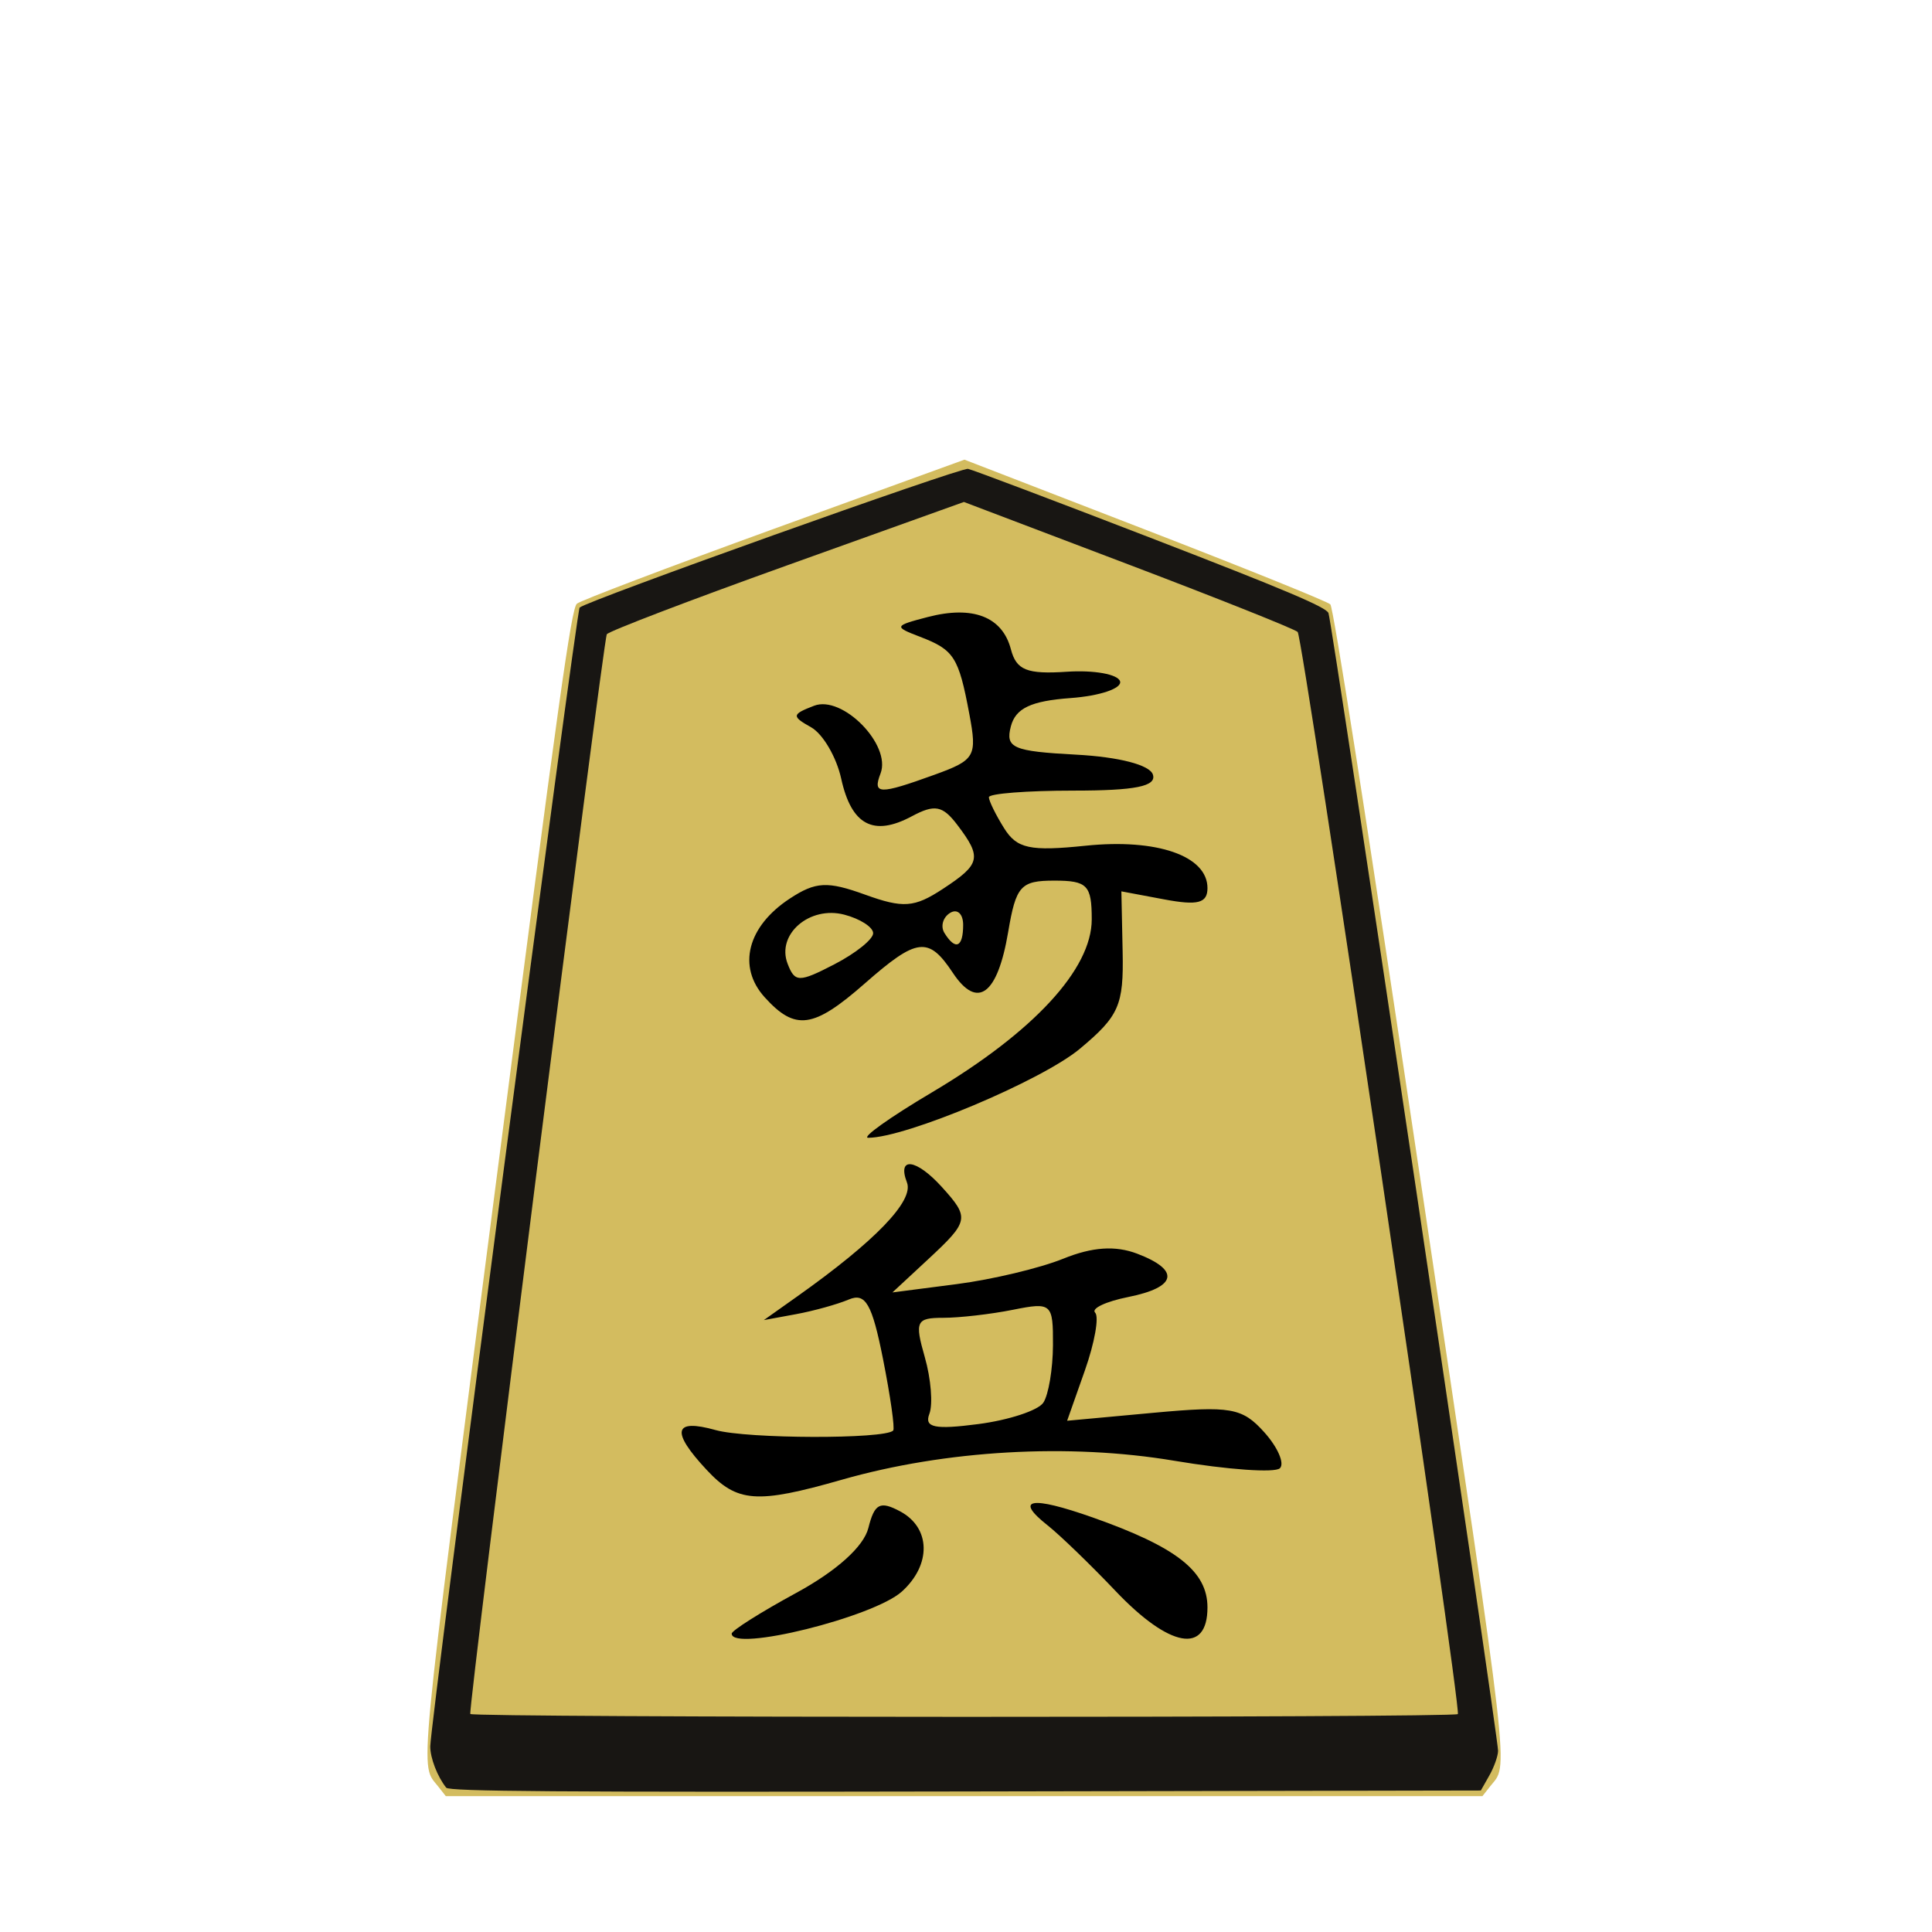
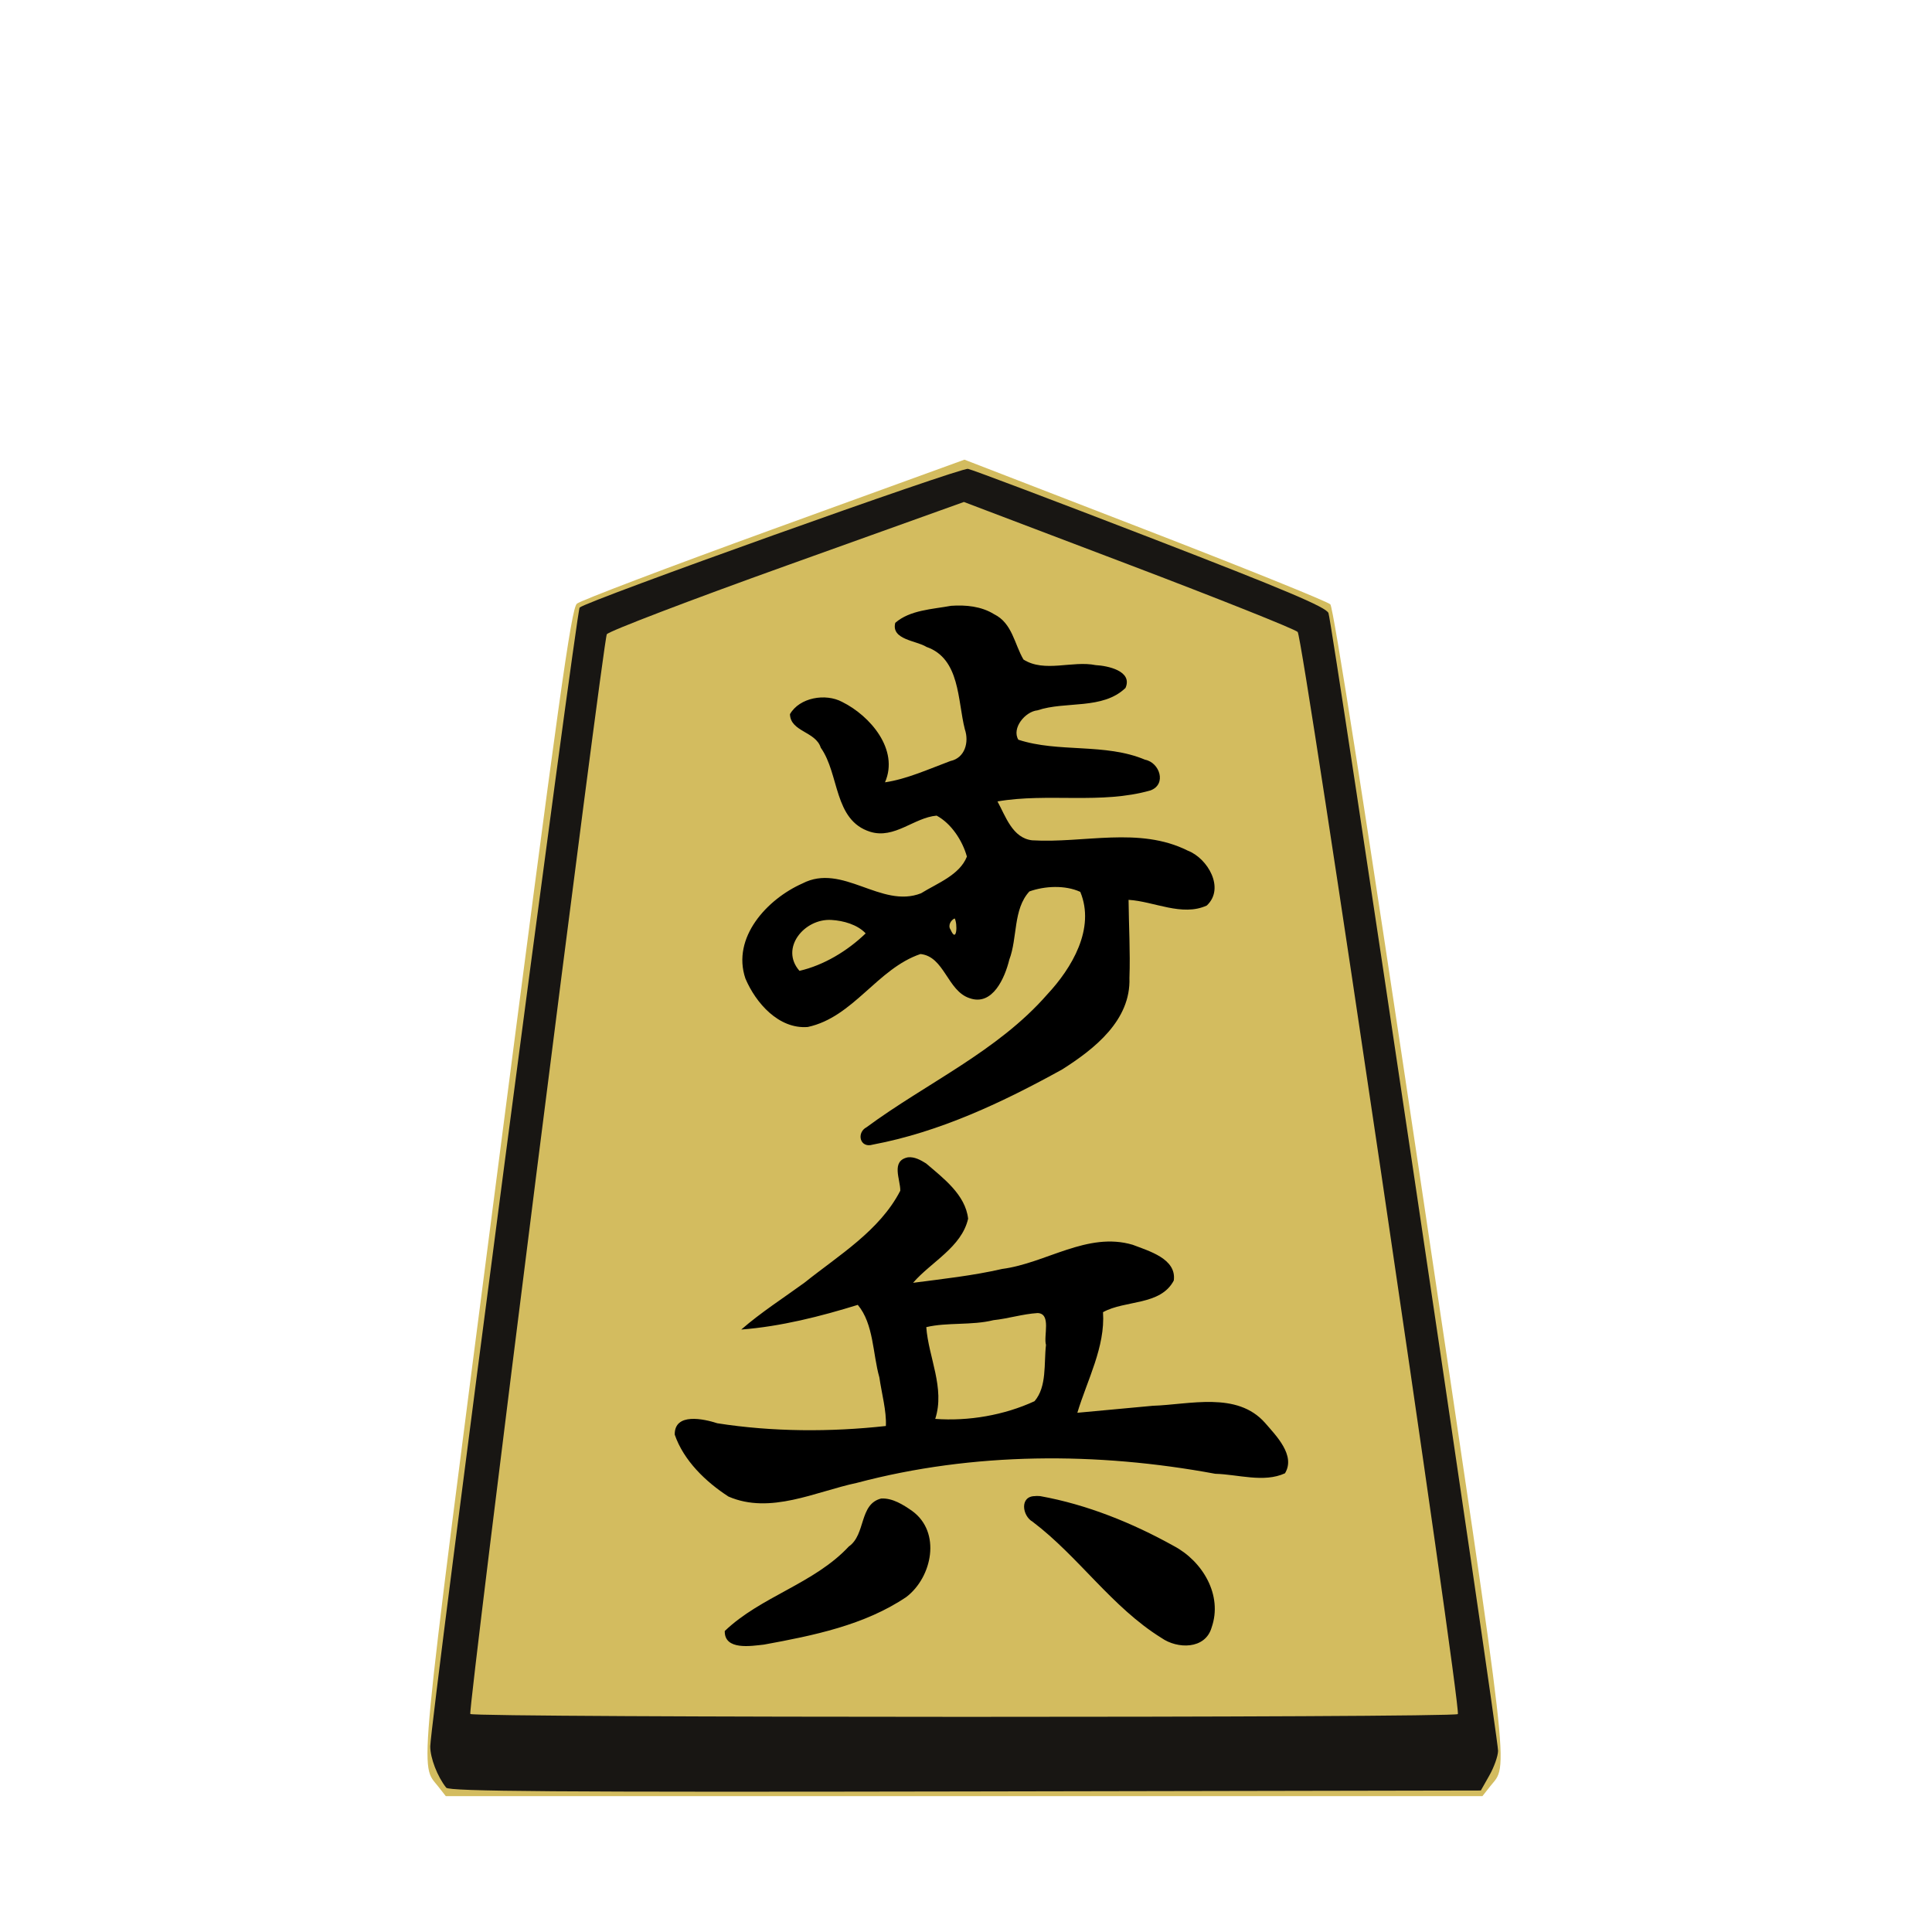
<svg xmlns="http://www.w3.org/2000/svg" id="svg4028" version="1.1" width="512" height="512">
  <defs id="defs4032" />
  <g id="g4046">
    <g id="g3977">
      <path id="path4050" d="m 116.13,473.438 c -4.864,-6.183 -5.609,1.596 15.388,-160.575 16.566,-127.949 19.872,-151.598 21.367,-152.883 0.973,-0.836 24.48,-9.765 52.238,-19.843 l 50.468,-18.322 47.83,18.503 c 26.306,10.177 48.417,19.106 49.134,19.843 0.821,0.843 9.691,57.492 23.912,152.713 24.286,162.612 23.333,154.298 18.404,160.564 L 392.855,476 255.5,476 l -137.355,0 -2.016,-2.562 z" style="fill:#d3bc5f" />
      <g transform="matrix(0.9262774,0,0,0.9262774,369.4795,29.85284)" id="g3962">
-         <path style="fill:#000000" d="m -189.545,435.162 c 0,-0.885 8.317,-6.137 18.483,-11.669 11.541,-6.281 19.283,-13.249 20.614,-18.55 1.763,-7.024 3.336,-7.845 9.108,-4.756 8.753,4.685 8.977,15.241 0.485,22.926 -8.109,7.339 -48.69,17.381 -48.69,12.049 z m 109.837,-12.186 c -7.217,-7.588 -15.954,-16.032 -19.415,-18.765 -9.727,-7.682 -4.867,-8.545 12.871,-2.287 23.997,8.467 32.824,15.387 32.824,25.736 0,13.499 -10.82,11.571 -26.28,-4.683 z M -196.759,388.253 c -10.258,-11.011 -9.408,-14.695 2.616,-11.333 9.032,2.526 48.369,2.632 50.796,0.137 0.528,-0.543 -0.782,-9.765 -2.911,-20.493 -3.127,-15.759 -5.007,-19.025 -9.783,-17.001 -3.252,1.378 -10.051,3.266 -15.11,4.197 l -9.197,1.692 9.544,-6.764 c 22.306,-15.809 33.419,-27.34 31.405,-32.586 -2.892,-7.535 2.65,-6.825 9.984,1.28 8.003,8.843 7.826,9.755 -4.028,20.763 l -10.117,9.394 18.394,-2.379 c 10.117,-1.308 23.829,-4.579 30.471,-7.269 8.327,-3.372 14.896,-3.819 21.153,-1.44 12.397,4.713 11.391,9.608 -2.548,12.396 -6.393,1.279 -10.658,3.291 -9.478,4.471 1.181,1.181 -0.139,8.624 -2.932,16.54 l -5.078,14.394 24.673,-2.275 c 22.095,-2.038 25.407,-1.46 31.701,5.53 3.866,4.293 5.895,8.939 4.509,10.325 -1.386,1.386 -14.982,0.425 -30.213,-2.134 -30.154,-5.067 -65.432,-3.055 -95.116,5.424 -24.429,6.978 -29.943,6.57 -38.736,-2.869 z m 96.37,-19.172 c 1.487,-2.226 2.728,-9.634 2.759,-16.463 0.054,-11.952 -0.374,-12.33 -11.44,-10.117 -6.323,1.265 -15.313,2.299 -19.977,2.299 -7.709,0 -8.187,1.023 -5.255,11.247 1.774,6.186 2.363,13.495 1.309,16.241 -1.502,3.914 1.523,4.545 13.992,2.917 8.75,-1.143 17.125,-3.899 18.611,-6.125 z m -31.917,-88.75 c 29.12,-17.275 45.769,-35.288 45.769,-49.52 0,-9.796 -1.251,-11.091 -10.713,-11.091 -9.629,0 -10.964,1.487 -13.196,14.696 -3.044,18.016 -8.805,22.268 -15.832,11.684 -6.97,-10.497 -10.218,-10.104 -25.2,3.051 -14.691,12.899 -19.878,13.613 -28.63,3.942 -7.907,-8.738 -4.96,-20.279 7.216,-28.257 7.372,-4.831 10.726,-5.005 21.483,-1.115 10.939,3.956 14.095,3.726 22.255,-1.62 10.831,-7.097 11.257,-8.962 4.174,-18.307 -4.217,-5.563 -6.476,-5.992 -13.046,-2.476 -10.969,5.871 -17.274,2.511 -20.188,-10.758 -1.361,-6.195 -5.242,-12.817 -8.624,-14.717 -5.609,-3.149 -5.533,-3.691 0.861,-6.154 8.112,-3.124 22.159,11.18 19.017,19.367 -2.323,6.054 -0.416,6.104 15.351,0.402 11.747,-4.248 12.33,-5.26 10.044,-17.446 -3.052,-16.269 -4.368,-18.329 -14.092,-22.052 -7.568,-2.897 -7.475,-3.136 2.208,-5.657 12.914,-3.363 21.346,-0.089 23.784,9.234 1.562,5.973 4.578,7.181 16.029,6.419 7.758,-0.516 14.598,0.718 15.201,2.741 0.603,2.023 -5.769,4.18 -14.16,4.792 -11.335,0.827 -15.726,2.91 -17.085,8.105 -1.612,6.166 0.593,7.122 18.645,8.084 12.27,0.654 21.081,2.934 21.99,5.69 1.111,3.367 -4.97,4.599 -22.702,4.599 -13.32,0 -24.219,0.85 -24.219,1.889 0,1.039 1.959,5.027 4.354,8.862 3.655,5.853 7.396,6.658 23.309,5.016 20.444,-2.11 34.877,2.906 34.877,12.121 0,4.309 -2.764,5.037 -12.316,3.245 l -12.316,-2.311 0.36,17.26 c 0.32,15.354 -1.03,18.421 -12.228,27.771 -10.912,9.111 -49.816,25.475 -60.567,25.475 -2.017,0 6.168,-5.835 18.189,-12.966 z m -16.771,-45.561 c 0,-1.735 -3.715,-4.127 -8.256,-5.314 -9.938,-2.599 -19.449,5.62 -16.226,14.02 2.075,5.408 3.257,5.425 13.379,0.191 6.106,-3.158 11.103,-7.161 11.103,-8.897 z m 25.752,-2.391 c 0,-3.154 -1.682,-4.696 -3.739,-3.425 -2.056,1.271 -2.786,3.852 -1.622,5.735 3.154,5.103 5.361,4.151 5.361,-2.311 z" id="path3960" />
+         <path style="fill:#000000" d="m -126.781,141.094 c -5.349,0.988 -11.789,1.203 -15.969,4.875 -1.241,4.842 6.083,5.07 8.906,6.875 9.69,3.354 8.895,15.347 11,23.562 1.272,3.741 0.007,8.219 -4.125,9.094 -6.073,2.257 -12.478,5.183 -18.719,6.094 4.094,-9.353 -4.266,-19.053 -12.25,-23 -4.781,-2.557 -12.203,-1.258 -14.938,3.5 0.145,5.063 7.353,4.9 8.812,9.594 5.388,7.57 3.654,20.772 14.156,24.062 6.961,2.142 12.533,-4.074 19,-4.625 4.206,2.273 7.373,7.136 8.656,11.719 -2.083,5.292 -8.524,7.642 -13.125,10.5 -11.419,4.478 -22.462,-8.78 -33.938,-2.812 -10.068,4.456 -20.274,15.439 -16.312,27.188 2.962,7.003 9.541,14.539 17.844,13.875 13.062,-2.803 19.908,-16.712 32.25,-20.875 6.852,0.713 7.692,10.549 14.031,12.625 6.623,2.383 10.141,-5.916 11.375,-11 2.389,-6.259 1.045,-14.418 5.75,-19.531 4.404,-1.578 10.225,-1.864 14.562,0.125 4.358,10.471 -2.414,21.811 -9.449,29.338 -14.256,16.32 -34.518,25.318 -51.707,38.006 -2.937,1.534 -1.933,6.088 1.781,4.969 19.178,-3.602 37.192,-12.12 54.2,-21.517 9.235,-5.857 19.666,-14.055 19.238,-26.171 0.268,-7.447 -0.178,-14.897 -0.25,-22.344 7.249,0.421 15.336,4.863 22.375,1.625 5.279,-4.923 0.275,-13.531 -5.469,-15.719 -13.869,-6.941 -29.746,-2.048 -44.469,-2.938 -5.654,-0.621 -7.616,-6.901 -9.938,-11.125 14.389,-2.491 29.649,0.887 43.781,-3.156 4.694,-1.743 2.628,-7.981 -1.562,-8.781 -11.409,-4.821 -24.762,-1.951 -36.25,-5.719 -1.98,-3.283 1.947,-8.072 5.469,-8.406 8.043,-2.721 18.605,-0.082 25.188,-6.406 2.13,-4.876 -5.159,-6.358 -8.531,-6.531 -6.726,-1.363 -14.608,2.226 -20.656,-1.594 -2.595,-4.391 -3.193,-10.419 -8.406,-12.969 -3.646,-2.276 -8.1,-2.702 -12.312,-2.406 z m 1.031,89.438 c 0.883,1.575 0.616,7.351 -1.188,3.188 -0.795,-1.11 0.038,-2.682 1.188,-3.188 z m -35.281,0.438 c 3.476,0.2 7.473,1.338 9.812,3.844 -5.195,5.021 -11.969,9.109 -18.938,10.719 -5.683,-6.466 1.391,-15.023 9.125,-14.562 z m 21.938,67.906 c -5.022,0.985 -2.154,6.386 -2.219,9.562 -5.882,11.432 -17.61,18.467 -27.439,26.331 -6.06,4.411 -12.396,8.459 -18.061,13.388 11.342,-0.879 22.707,-3.764 33.344,-7.062 4.584,5.52 4.24,13.954 6.175,20.766 0.638,4.519 2.073,9.629 1.856,13.89 -15.825,1.752 -32.478,1.693 -48.219,-0.781 -3.845,-1.245 -12.281,-3.128 -12.188,3.25 2.561,7.435 8.854,13.497 15.375,17.719 11.989,5.193 24.89,-1.409 36.746,-3.919 33.337,-8.839 68.735,-8.862 102.529,-2.595 6.489,0.162 13.895,2.641 19.944,-0.142 3.108,-5.109 -2.542,-10.763 -5.688,-14.406 -8.027,-9.106 -21.576,-5.249 -32.156,-4.906 -7.188,0.667 -14.375,1.333 -21.562,2 2.826,-9.379 8.016,-18.834 7.344,-28.781 6.342,-3.52 16.459,-1.825 20.25,-9.062 0.849,-6.256 -7.203,-8.452 -11.75,-10.219 -12.945,-3.836 -24.81,5.277 -37.35,6.909 -8.323,1.915 -16.976,2.858 -25.494,3.966 5.17,-5.988 13.888,-10.169 15.75,-18.344 -0.767,-6.86 -7.121,-11.612 -12.031,-15.812 -1.534,-0.956 -3.277,-1.937 -5.156,-1.75 z m 37.062,44.562 c 4.018,0.133 1.643,6.615 2.406,9.125 -0.632,5.293 0.312,11.929 -3.281,16.094 -8.672,4.01 -18.918,5.771 -28.406,5.062 2.854,-8.83 -1.942,-17.64 -2.562,-26.25 5.939,-1.427 13.018,-0.45 19.2,-1.992 4.253,-0.444 8.378,-1.771 12.644,-2.039 z m -0.75,52.375 c -4.422,0.014 -3.662,5.644 -0.656,7.344 13.159,9.95 22.677,24.472 36.875,33.25 4.519,3.171 12.482,3.32 14.312,-2.969 3.264,-9.306 -2.603,-19.006 -10.781,-23.344 -11.878,-6.608 -24.854,-11.868 -38.25,-14.281 -0.493,0.008 -1.013,-0.105 -1.5,0 z m -44,0.688 c -6.365,1.603 -4.336,10.298 -9.25,13.719 -9.932,10.659 -25.197,14.303 -35.5,24.188 -0.127,5.601 7.563,4.284 11.212,3.888 14.03,-2.565 28.794,-5.548 40.756,-13.638 7.393,-5.672 10.027,-18.513 1.656,-24.594 -2.551,-1.78 -5.619,-3.741 -8.875,-3.562 z" id="path3960" />
      </g>
      <path id="path4048" d="m 118.25,473.754 c -2.337,-2.929 -4.249,-7.884 -4.226,-10.954 0.047,-6.243 38.704,-300.928 39.589,-301.792 1.788,-1.745 100.9,-37.143 102.918,-36.757 1.147,0.219 22.925,8.448 48.395,18.286 35.768,13.816 46.496,18.351 47.131,19.925 0.961,2.384 44.999,297.835 44.946,301.538 -0.02,1.375 -1.055,4.3 -2.301,6.5 l -2.265,4 -136.593,0.254 c -108.526,0.201 -136.798,-0.004 -137.593,-1 z M 386.343,454.25 c 0.974,-1.583 -41.03,-285.365 -42.446,-286.775 -0.768,-0.765 -20.984,-8.828 -44.924,-17.919 l -43.527,-16.529 -46.92,16.825 c -25.806,9.254 -47.277,17.46 -47.713,18.236 -1.007,1.791 -36.823,285.085 -36.175,286.133 0.617,0.999 261.092,1.026 261.706,0.028 z" style="fill:#181613" />
    </g>
  </g>
</svg>
